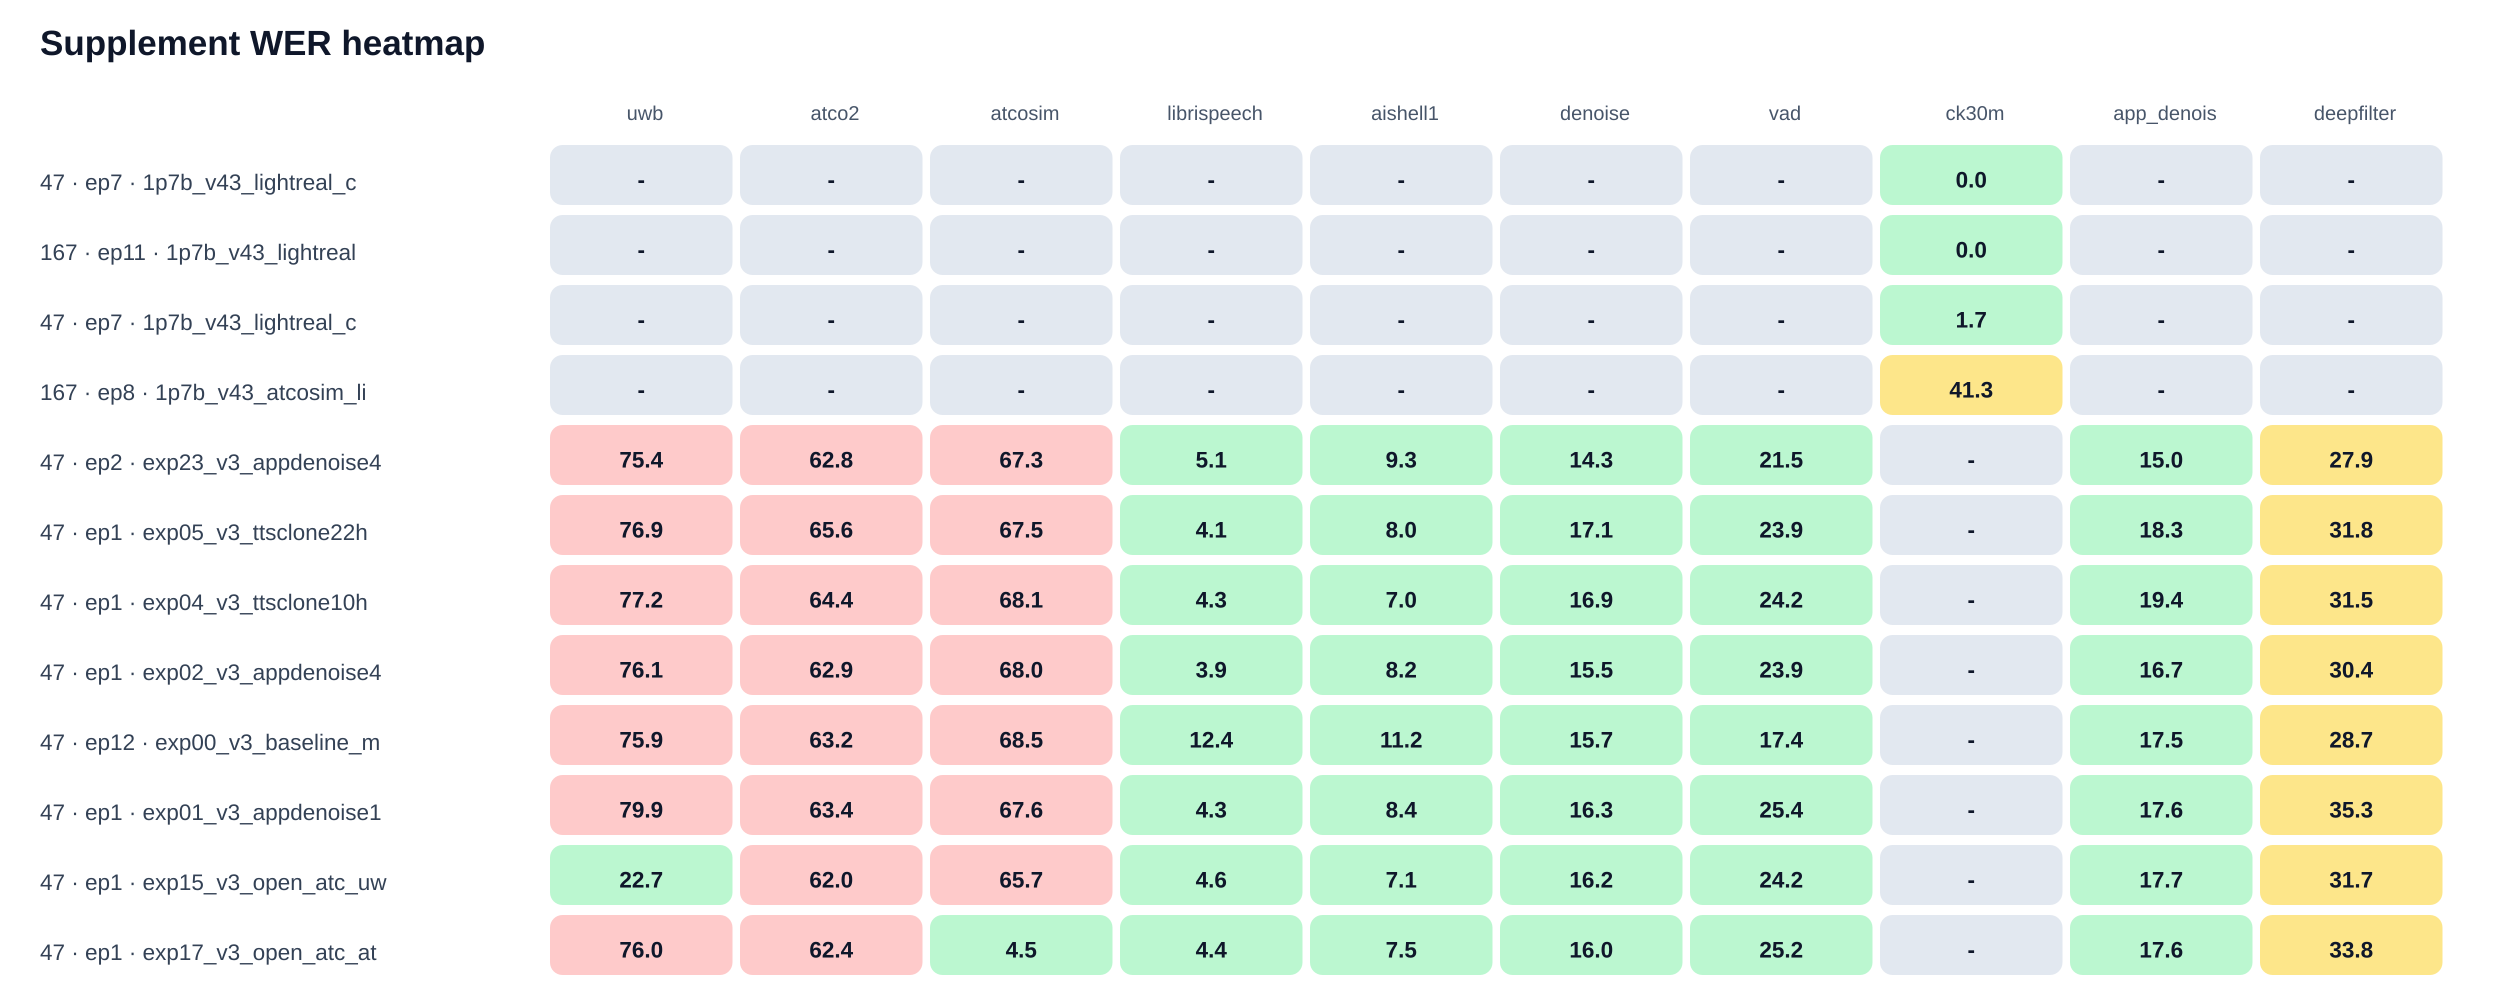
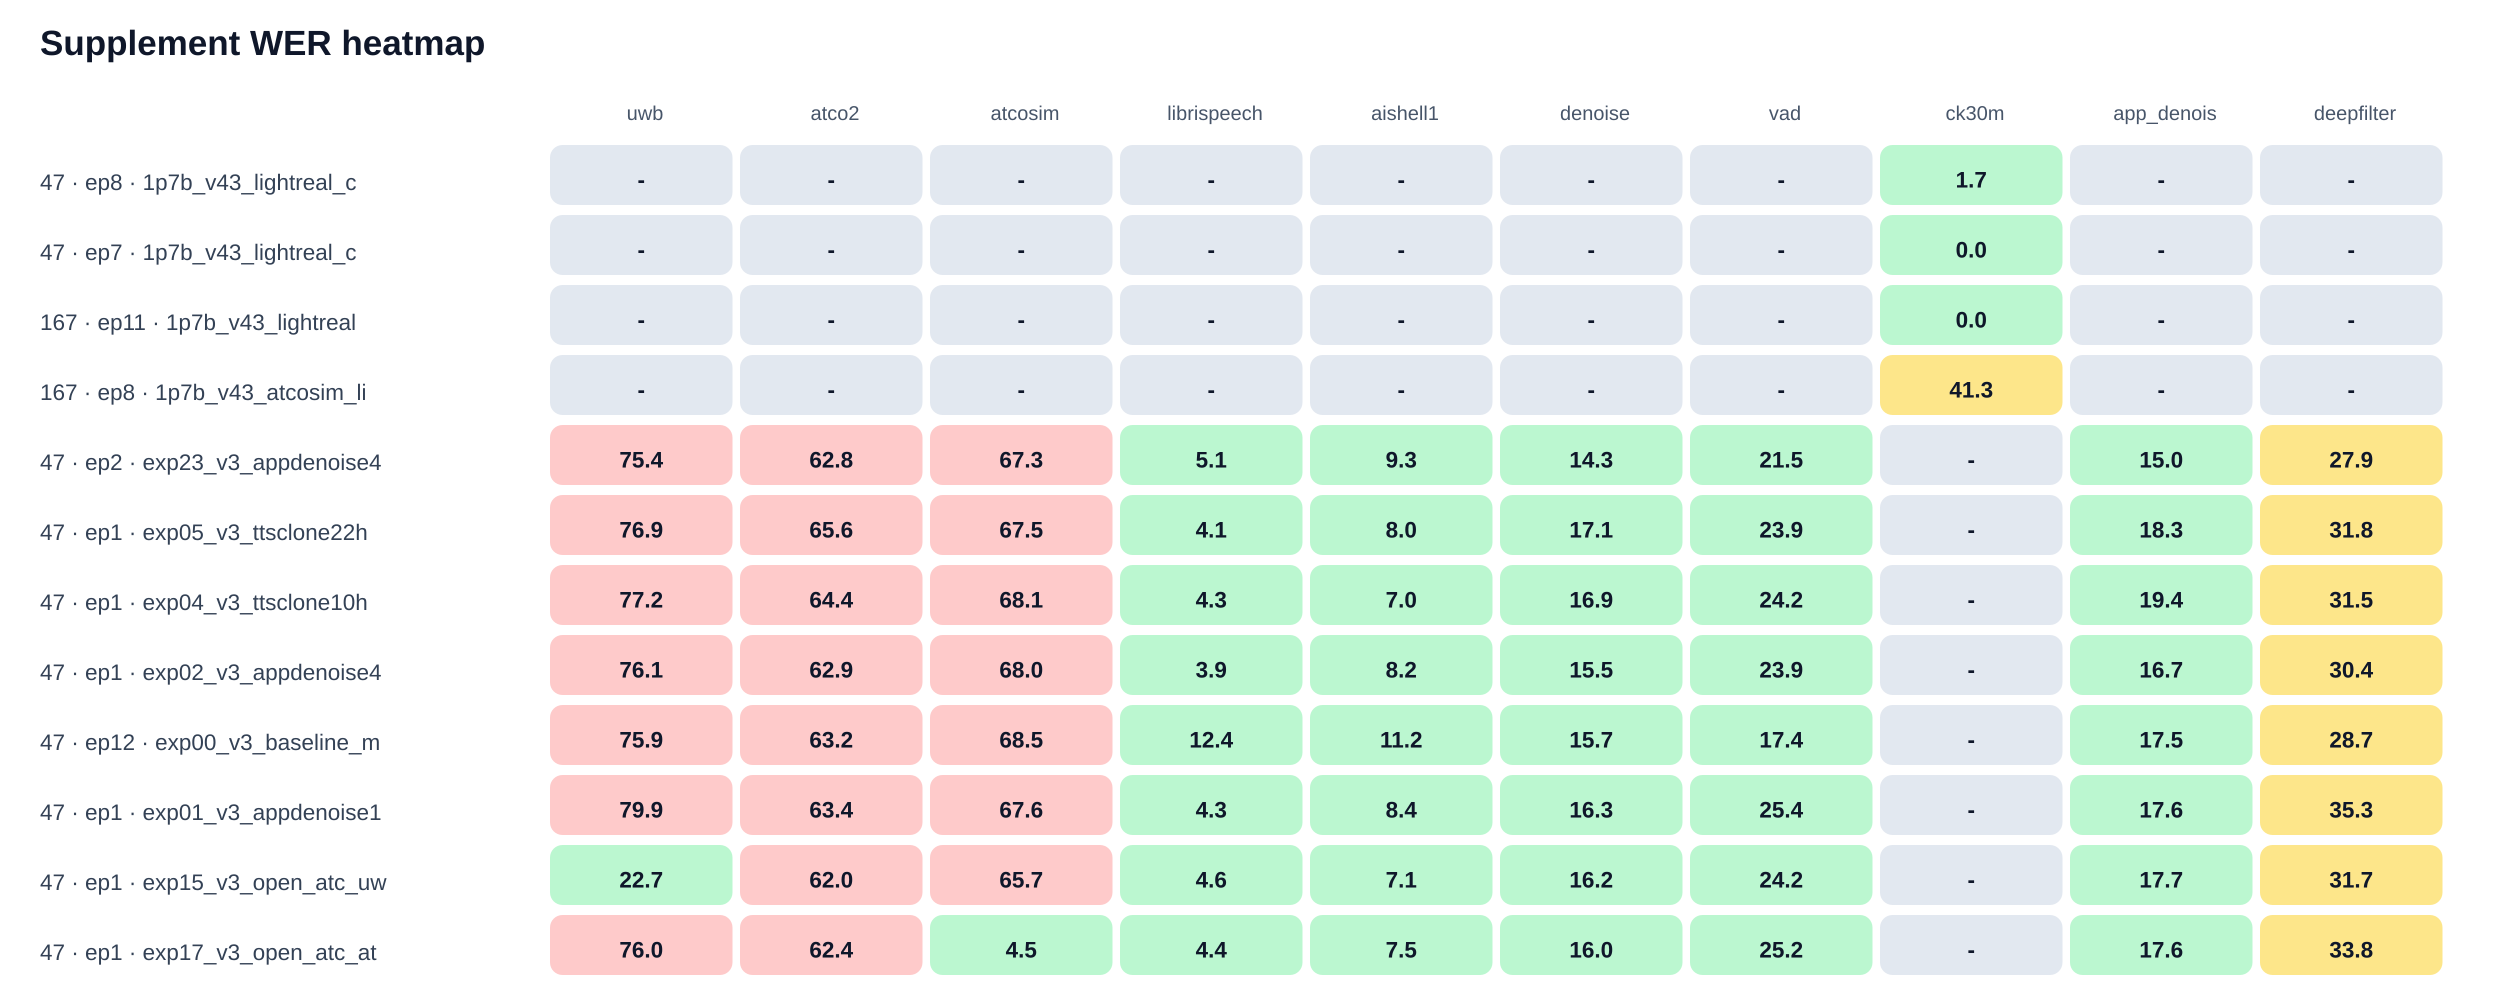
<svg xmlns="http://www.w3.org/2000/svg" width="100%" viewBox="0 0 1000 398" style="max-width:1000px;background:#ffffff;border:1px solid #e5e7eb;border-radius:10px;">
  <text x="16.0" y="22.0" font-size="14" fill="#0f172a" text-anchor="start" font-family="Arial, sans-serif" font-weight="700">Supplement WER heatmap</text>
  <text x="258.0" y="48.0" font-size="8" fill="#475569" text-anchor="middle" font-family="Arial, sans-serif" font-weight="400">uwb</text>
  <text x="334.0" y="48.0" font-size="8" fill="#475569" text-anchor="middle" font-family="Arial, sans-serif" font-weight="400">atco2</text>
  <text x="410.0" y="48.0" font-size="8" fill="#475569" text-anchor="middle" font-family="Arial, sans-serif" font-weight="400">atcosim</text>
  <text x="486.0" y="48.0" font-size="8" fill="#475569" text-anchor="middle" font-family="Arial, sans-serif" font-weight="400">librispeech</text>
  <text x="562.0" y="48.0" font-size="8" fill="#475569" text-anchor="middle" font-family="Arial, sans-serif" font-weight="400">aishell1</text>
  <text x="638.0" y="48.0" font-size="8" fill="#475569" text-anchor="middle" font-family="Arial, sans-serif" font-weight="400">denoise</text>
  <text x="714.0" y="48.0" font-size="8" fill="#475569" text-anchor="middle" font-family="Arial, sans-serif" font-weight="400">vad</text>
  <text x="790.0" y="48.0" font-size="8" fill="#475569" text-anchor="middle" font-family="Arial, sans-serif" font-weight="400">ck30m</text>
  <text x="866.0" y="48.0" font-size="8" fill="#475569" text-anchor="middle" font-family="Arial, sans-serif" font-weight="400">app_denois</text>
  <text x="942.0" y="48.0" font-size="8" fill="#475569" text-anchor="middle" font-family="Arial, sans-serif" font-weight="400">deepfilter</text>
-   <text x="16.0" y="76.0" font-size="9" fill="#334155" text-anchor="start" font-family="Arial, sans-serif" font-weight="400">47 · ep7 · 1p7b_v43_lightreal_c</text>
+   <text x="16.0" y="76.0" font-size="9" fill="#334155" text-anchor="start" font-family="Arial, sans-serif" font-weight="400">47 · ep8 · 1p7b_v43_lightreal_c</text>
  <rect x="220" y="58" width="73" height="24" rx="5" fill="#e2e8f0" />
  <text x="256.5" y="75.0" font-size="9" fill="#0f172a" text-anchor="middle" font-family="Arial, sans-serif" font-weight="700">-</text>
  <rect x="296" y="58" width="73" height="24" rx="5" fill="#e2e8f0" />
  <text x="332.5" y="75.0" font-size="9" fill="#0f172a" text-anchor="middle" font-family="Arial, sans-serif" font-weight="700">-</text>
  <rect x="372" y="58" width="73" height="24" rx="5" fill="#e2e8f0" />
  <text x="408.5" y="75.0" font-size="9" fill="#0f172a" text-anchor="middle" font-family="Arial, sans-serif" font-weight="700">-</text>
  <rect x="448" y="58" width="73" height="24" rx="5" fill="#e2e8f0" />
  <text x="484.5" y="75.0" font-size="9" fill="#0f172a" text-anchor="middle" font-family="Arial, sans-serif" font-weight="700">-</text>
  <rect x="524" y="58" width="73" height="24" rx="5" fill="#e2e8f0" />
  <text x="560.5" y="75.0" font-size="9" fill="#0f172a" text-anchor="middle" font-family="Arial, sans-serif" font-weight="700">-</text>
  <rect x="600" y="58" width="73" height="24" rx="5" fill="#e2e8f0" />
  <text x="636.5" y="75.0" font-size="9" fill="#0f172a" text-anchor="middle" font-family="Arial, sans-serif" font-weight="700">-</text>
  <rect x="676" y="58" width="73" height="24" rx="5" fill="#e2e8f0" />
  <text x="712.5" y="75.0" font-size="9" fill="#0f172a" text-anchor="middle" font-family="Arial, sans-serif" font-weight="700">-</text>
  <rect x="752" y="58" width="73" height="24" rx="5" fill="#bbf7d0" />
-   <text x="788.5" y="75.0" font-size="9" fill="#0f172a" text-anchor="middle" font-family="Arial, sans-serif" font-weight="700">0.0</text>
+   <text x="788.5" y="75.0" font-size="9" fill="#0f172a" text-anchor="middle" font-family="Arial, sans-serif" font-weight="700">1.7</text>
  <rect x="828" y="58" width="73" height="24" rx="5" fill="#e2e8f0" />
  <text x="864.5" y="75.0" font-size="9" fill="#0f172a" text-anchor="middle" font-family="Arial, sans-serif" font-weight="700">-</text>
  <rect x="904" y="58" width="73" height="24" rx="5" fill="#e2e8f0" />
  <text x="940.5" y="75.0" font-size="9" fill="#0f172a" text-anchor="middle" font-family="Arial, sans-serif" font-weight="700">-</text>
-   <text x="16.0" y="104.0" font-size="9" fill="#334155" text-anchor="start" font-family="Arial, sans-serif" font-weight="400">167 · ep11 · 1p7b_v43_lightreal</text>
+   <text x="16.0" y="104.0" font-size="9" fill="#334155" text-anchor="start" font-family="Arial, sans-serif" font-weight="400">47 · ep7 · 1p7b_v43_lightreal_c</text>
  <rect x="220" y="86" width="73" height="24" rx="5" fill="#e2e8f0" />
  <text x="256.5" y="103.0" font-size="9" fill="#0f172a" text-anchor="middle" font-family="Arial, sans-serif" font-weight="700">-</text>
  <rect x="296" y="86" width="73" height="24" rx="5" fill="#e2e8f0" />
  <text x="332.5" y="103.0" font-size="9" fill="#0f172a" text-anchor="middle" font-family="Arial, sans-serif" font-weight="700">-</text>
  <rect x="372" y="86" width="73" height="24" rx="5" fill="#e2e8f0" />
  <text x="408.5" y="103.0" font-size="9" fill="#0f172a" text-anchor="middle" font-family="Arial, sans-serif" font-weight="700">-</text>
  <rect x="448" y="86" width="73" height="24" rx="5" fill="#e2e8f0" />
  <text x="484.5" y="103.0" font-size="9" fill="#0f172a" text-anchor="middle" font-family="Arial, sans-serif" font-weight="700">-</text>
  <rect x="524" y="86" width="73" height="24" rx="5" fill="#e2e8f0" />
  <text x="560.5" y="103.0" font-size="9" fill="#0f172a" text-anchor="middle" font-family="Arial, sans-serif" font-weight="700">-</text>
  <rect x="600" y="86" width="73" height="24" rx="5" fill="#e2e8f0" />
  <text x="636.5" y="103.0" font-size="9" fill="#0f172a" text-anchor="middle" font-family="Arial, sans-serif" font-weight="700">-</text>
  <rect x="676" y="86" width="73" height="24" rx="5" fill="#e2e8f0" />
  <text x="712.5" y="103.0" font-size="9" fill="#0f172a" text-anchor="middle" font-family="Arial, sans-serif" font-weight="700">-</text>
  <rect x="752" y="86" width="73" height="24" rx="5" fill="#bbf7d0" />
  <text x="788.5" y="103.0" font-size="9" fill="#0f172a" text-anchor="middle" font-family="Arial, sans-serif" font-weight="700">0.0</text>
  <rect x="828" y="86" width="73" height="24" rx="5" fill="#e2e8f0" />
  <text x="864.5" y="103.0" font-size="9" fill="#0f172a" text-anchor="middle" font-family="Arial, sans-serif" font-weight="700">-</text>
  <rect x="904" y="86" width="73" height="24" rx="5" fill="#e2e8f0" />
  <text x="940.5" y="103.0" font-size="9" fill="#0f172a" text-anchor="middle" font-family="Arial, sans-serif" font-weight="700">-</text>
-   <text x="16.0" y="132.0" font-size="9" fill="#334155" text-anchor="start" font-family="Arial, sans-serif" font-weight="400">47 · ep7 · 1p7b_v43_lightreal_c</text>
+   <text x="16.0" y="132.0" font-size="9" fill="#334155" text-anchor="start" font-family="Arial, sans-serif" font-weight="400">167 · ep11 · 1p7b_v43_lightreal</text>
  <rect x="220" y="114" width="73" height="24" rx="5" fill="#e2e8f0" />
  <text x="256.5" y="131.0" font-size="9" fill="#0f172a" text-anchor="middle" font-family="Arial, sans-serif" font-weight="700">-</text>
  <rect x="296" y="114" width="73" height="24" rx="5" fill="#e2e8f0" />
  <text x="332.5" y="131.0" font-size="9" fill="#0f172a" text-anchor="middle" font-family="Arial, sans-serif" font-weight="700">-</text>
  <rect x="372" y="114" width="73" height="24" rx="5" fill="#e2e8f0" />
  <text x="408.5" y="131.0" font-size="9" fill="#0f172a" text-anchor="middle" font-family="Arial, sans-serif" font-weight="700">-</text>
  <rect x="448" y="114" width="73" height="24" rx="5" fill="#e2e8f0" />
  <text x="484.5" y="131.0" font-size="9" fill="#0f172a" text-anchor="middle" font-family="Arial, sans-serif" font-weight="700">-</text>
  <rect x="524" y="114" width="73" height="24" rx="5" fill="#e2e8f0" />
  <text x="560.5" y="131.0" font-size="9" fill="#0f172a" text-anchor="middle" font-family="Arial, sans-serif" font-weight="700">-</text>
  <rect x="600" y="114" width="73" height="24" rx="5" fill="#e2e8f0" />
  <text x="636.5" y="131.0" font-size="9" fill="#0f172a" text-anchor="middle" font-family="Arial, sans-serif" font-weight="700">-</text>
  <rect x="676" y="114" width="73" height="24" rx="5" fill="#e2e8f0" />
  <text x="712.5" y="131.0" font-size="9" fill="#0f172a" text-anchor="middle" font-family="Arial, sans-serif" font-weight="700">-</text>
  <rect x="752" y="114" width="73" height="24" rx="5" fill="#bbf7d0" />
-   <text x="788.5" y="131.0" font-size="9" fill="#0f172a" text-anchor="middle" font-family="Arial, sans-serif" font-weight="700">1.7</text>
+   <text x="788.5" y="131.0" font-size="9" fill="#0f172a" text-anchor="middle" font-family="Arial, sans-serif" font-weight="700">0.0</text>
  <rect x="828" y="114" width="73" height="24" rx="5" fill="#e2e8f0" />
  <text x="864.5" y="131.0" font-size="9" fill="#0f172a" text-anchor="middle" font-family="Arial, sans-serif" font-weight="700">-</text>
  <rect x="904" y="114" width="73" height="24" rx="5" fill="#e2e8f0" />
  <text x="940.5" y="131.0" font-size="9" fill="#0f172a" text-anchor="middle" font-family="Arial, sans-serif" font-weight="700">-</text>
  <text x="16.0" y="160.0" font-size="9" fill="#334155" text-anchor="start" font-family="Arial, sans-serif" font-weight="400">167 · ep8 · 1p7b_v43_atcosim_li</text>
  <rect x="220" y="142" width="73" height="24" rx="5" fill="#e2e8f0" />
  <text x="256.5" y="159.0" font-size="9" fill="#0f172a" text-anchor="middle" font-family="Arial, sans-serif" font-weight="700">-</text>
  <rect x="296" y="142" width="73" height="24" rx="5" fill="#e2e8f0" />
  <text x="332.5" y="159.0" font-size="9" fill="#0f172a" text-anchor="middle" font-family="Arial, sans-serif" font-weight="700">-</text>
  <rect x="372" y="142" width="73" height="24" rx="5" fill="#e2e8f0" />
  <text x="408.5" y="159.0" font-size="9" fill="#0f172a" text-anchor="middle" font-family="Arial, sans-serif" font-weight="700">-</text>
  <rect x="448" y="142" width="73" height="24" rx="5" fill="#e2e8f0" />
  <text x="484.5" y="159.0" font-size="9" fill="#0f172a" text-anchor="middle" font-family="Arial, sans-serif" font-weight="700">-</text>
  <rect x="524" y="142" width="73" height="24" rx="5" fill="#e2e8f0" />
  <text x="560.5" y="159.0" font-size="9" fill="#0f172a" text-anchor="middle" font-family="Arial, sans-serif" font-weight="700">-</text>
  <rect x="600" y="142" width="73" height="24" rx="5" fill="#e2e8f0" />
  <text x="636.5" y="159.0" font-size="9" fill="#0f172a" text-anchor="middle" font-family="Arial, sans-serif" font-weight="700">-</text>
  <rect x="676" y="142" width="73" height="24" rx="5" fill="#e2e8f0" />
  <text x="712.5" y="159.0" font-size="9" fill="#0f172a" text-anchor="middle" font-family="Arial, sans-serif" font-weight="700">-</text>
  <rect x="752" y="142" width="73" height="24" rx="5" fill="#fde68a" />
  <text x="788.5" y="159.0" font-size="9" fill="#0f172a" text-anchor="middle" font-family="Arial, sans-serif" font-weight="700">41.3</text>
  <rect x="828" y="142" width="73" height="24" rx="5" fill="#e2e8f0" />
  <text x="864.5" y="159.0" font-size="9" fill="#0f172a" text-anchor="middle" font-family="Arial, sans-serif" font-weight="700">-</text>
  <rect x="904" y="142" width="73" height="24" rx="5" fill="#e2e8f0" />
  <text x="940.5" y="159.0" font-size="9" fill="#0f172a" text-anchor="middle" font-family="Arial, sans-serif" font-weight="700">-</text>
  <text x="16.0" y="188.0" font-size="9" fill="#334155" text-anchor="start" font-family="Arial, sans-serif" font-weight="400">47 · ep2 · exp23_v3_appdenoise4</text>
  <rect x="220" y="170" width="73" height="24" rx="5" fill="#fecaca" />
  <text x="256.5" y="187.0" font-size="9" fill="#0f172a" text-anchor="middle" font-family="Arial, sans-serif" font-weight="700">75.4</text>
  <rect x="296" y="170" width="73" height="24" rx="5" fill="#fecaca" />
  <text x="332.5" y="187.0" font-size="9" fill="#0f172a" text-anchor="middle" font-family="Arial, sans-serif" font-weight="700">62.8</text>
  <rect x="372" y="170" width="73" height="24" rx="5" fill="#fecaca" />
  <text x="408.5" y="187.0" font-size="9" fill="#0f172a" text-anchor="middle" font-family="Arial, sans-serif" font-weight="700">67.3</text>
  <rect x="448" y="170" width="73" height="24" rx="5" fill="#bbf7d0" />
  <text x="484.5" y="187.0" font-size="9" fill="#0f172a" text-anchor="middle" font-family="Arial, sans-serif" font-weight="700">5.1</text>
  <rect x="524" y="170" width="73" height="24" rx="5" fill="#bbf7d0" />
  <text x="560.5" y="187.0" font-size="9" fill="#0f172a" text-anchor="middle" font-family="Arial, sans-serif" font-weight="700">9.3</text>
  <rect x="600" y="170" width="73" height="24" rx="5" fill="#bbf7d0" />
  <text x="636.5" y="187.0" font-size="9" fill="#0f172a" text-anchor="middle" font-family="Arial, sans-serif" font-weight="700">14.3</text>
  <rect x="676" y="170" width="73" height="24" rx="5" fill="#bbf7d0" />
  <text x="712.5" y="187.0" font-size="9" fill="#0f172a" text-anchor="middle" font-family="Arial, sans-serif" font-weight="700">21.5</text>
  <rect x="752" y="170" width="73" height="24" rx="5" fill="#e2e8f0" />
  <text x="788.5" y="187.0" font-size="9" fill="#0f172a" text-anchor="middle" font-family="Arial, sans-serif" font-weight="700">-</text>
  <rect x="828" y="170" width="73" height="24" rx="5" fill="#bbf7d0" />
  <text x="864.5" y="187.0" font-size="9" fill="#0f172a" text-anchor="middle" font-family="Arial, sans-serif" font-weight="700">15.0</text>
  <rect x="904" y="170" width="73" height="24" rx="5" fill="#fde68a" />
  <text x="940.5" y="187.0" font-size="9" fill="#0f172a" text-anchor="middle" font-family="Arial, sans-serif" font-weight="700">27.9</text>
  <text x="16.0" y="216.0" font-size="9" fill="#334155" text-anchor="start" font-family="Arial, sans-serif" font-weight="400">47 · ep1 · exp05_v3_ttsclone22h</text>
  <rect x="220" y="198" width="73" height="24" rx="5" fill="#fecaca" />
  <text x="256.5" y="215.0" font-size="9" fill="#0f172a" text-anchor="middle" font-family="Arial, sans-serif" font-weight="700">76.9</text>
  <rect x="296" y="198" width="73" height="24" rx="5" fill="#fecaca" />
  <text x="332.5" y="215.0" font-size="9" fill="#0f172a" text-anchor="middle" font-family="Arial, sans-serif" font-weight="700">65.6</text>
  <rect x="372" y="198" width="73" height="24" rx="5" fill="#fecaca" />
  <text x="408.5" y="215.0" font-size="9" fill="#0f172a" text-anchor="middle" font-family="Arial, sans-serif" font-weight="700">67.5</text>
  <rect x="448" y="198" width="73" height="24" rx="5" fill="#bbf7d0" />
  <text x="484.5" y="215.0" font-size="9" fill="#0f172a" text-anchor="middle" font-family="Arial, sans-serif" font-weight="700">4.1</text>
  <rect x="524" y="198" width="73" height="24" rx="5" fill="#bbf7d0" />
  <text x="560.5" y="215.0" font-size="9" fill="#0f172a" text-anchor="middle" font-family="Arial, sans-serif" font-weight="700">8.0</text>
  <rect x="600" y="198" width="73" height="24" rx="5" fill="#bbf7d0" />
  <text x="636.5" y="215.0" font-size="9" fill="#0f172a" text-anchor="middle" font-family="Arial, sans-serif" font-weight="700">17.1</text>
  <rect x="676" y="198" width="73" height="24" rx="5" fill="#bbf7d0" />
  <text x="712.5" y="215.0" font-size="9" fill="#0f172a" text-anchor="middle" font-family="Arial, sans-serif" font-weight="700">23.9</text>
  <rect x="752" y="198" width="73" height="24" rx="5" fill="#e2e8f0" />
  <text x="788.5" y="215.0" font-size="9" fill="#0f172a" text-anchor="middle" font-family="Arial, sans-serif" font-weight="700">-</text>
  <rect x="828" y="198" width="73" height="24" rx="5" fill="#bbf7d0" />
  <text x="864.5" y="215.0" font-size="9" fill="#0f172a" text-anchor="middle" font-family="Arial, sans-serif" font-weight="700">18.3</text>
  <rect x="904" y="198" width="73" height="24" rx="5" fill="#fde68a" />
  <text x="940.5" y="215.0" font-size="9" fill="#0f172a" text-anchor="middle" font-family="Arial, sans-serif" font-weight="700">31.8</text>
  <text x="16.0" y="244.0" font-size="9" fill="#334155" text-anchor="start" font-family="Arial, sans-serif" font-weight="400">47 · ep1 · exp04_v3_ttsclone10h</text>
  <rect x="220" y="226" width="73" height="24" rx="5" fill="#fecaca" />
  <text x="256.5" y="243.0" font-size="9" fill="#0f172a" text-anchor="middle" font-family="Arial, sans-serif" font-weight="700">77.2</text>
  <rect x="296" y="226" width="73" height="24" rx="5" fill="#fecaca" />
  <text x="332.5" y="243.0" font-size="9" fill="#0f172a" text-anchor="middle" font-family="Arial, sans-serif" font-weight="700">64.4</text>
  <rect x="372" y="226" width="73" height="24" rx="5" fill="#fecaca" />
  <text x="408.5" y="243.0" font-size="9" fill="#0f172a" text-anchor="middle" font-family="Arial, sans-serif" font-weight="700">68.1</text>
  <rect x="448" y="226" width="73" height="24" rx="5" fill="#bbf7d0" />
  <text x="484.5" y="243.0" font-size="9" fill="#0f172a" text-anchor="middle" font-family="Arial, sans-serif" font-weight="700">4.3</text>
  <rect x="524" y="226" width="73" height="24" rx="5" fill="#bbf7d0" />
  <text x="560.5" y="243.0" font-size="9" fill="#0f172a" text-anchor="middle" font-family="Arial, sans-serif" font-weight="700">7.0</text>
  <rect x="600" y="226" width="73" height="24" rx="5" fill="#bbf7d0" />
  <text x="636.5" y="243.0" font-size="9" fill="#0f172a" text-anchor="middle" font-family="Arial, sans-serif" font-weight="700">16.9</text>
  <rect x="676" y="226" width="73" height="24" rx="5" fill="#bbf7d0" />
  <text x="712.5" y="243.0" font-size="9" fill="#0f172a" text-anchor="middle" font-family="Arial, sans-serif" font-weight="700">24.2</text>
  <rect x="752" y="226" width="73" height="24" rx="5" fill="#e2e8f0" />
  <text x="788.5" y="243.0" font-size="9" fill="#0f172a" text-anchor="middle" font-family="Arial, sans-serif" font-weight="700">-</text>
  <rect x="828" y="226" width="73" height="24" rx="5" fill="#bbf7d0" />
  <text x="864.5" y="243.0" font-size="9" fill="#0f172a" text-anchor="middle" font-family="Arial, sans-serif" font-weight="700">19.4</text>
  <rect x="904" y="226" width="73" height="24" rx="5" fill="#fde68a" />
  <text x="940.5" y="243.0" font-size="9" fill="#0f172a" text-anchor="middle" font-family="Arial, sans-serif" font-weight="700">31.5</text>
  <text x="16.0" y="272.0" font-size="9" fill="#334155" text-anchor="start" font-family="Arial, sans-serif" font-weight="400">47 · ep1 · exp02_v3_appdenoise4</text>
  <rect x="220" y="254" width="73" height="24" rx="5" fill="#fecaca" />
  <text x="256.5" y="271.0" font-size="9" fill="#0f172a" text-anchor="middle" font-family="Arial, sans-serif" font-weight="700">76.1</text>
  <rect x="296" y="254" width="73" height="24" rx="5" fill="#fecaca" />
  <text x="332.5" y="271.0" font-size="9" fill="#0f172a" text-anchor="middle" font-family="Arial, sans-serif" font-weight="700">62.9</text>
  <rect x="372" y="254" width="73" height="24" rx="5" fill="#fecaca" />
  <text x="408.5" y="271.0" font-size="9" fill="#0f172a" text-anchor="middle" font-family="Arial, sans-serif" font-weight="700">68.0</text>
  <rect x="448" y="254" width="73" height="24" rx="5" fill="#bbf7d0" />
  <text x="484.5" y="271.0" font-size="9" fill="#0f172a" text-anchor="middle" font-family="Arial, sans-serif" font-weight="700">3.9</text>
  <rect x="524" y="254" width="73" height="24" rx="5" fill="#bbf7d0" />
  <text x="560.5" y="271.0" font-size="9" fill="#0f172a" text-anchor="middle" font-family="Arial, sans-serif" font-weight="700">8.2</text>
  <rect x="600" y="254" width="73" height="24" rx="5" fill="#bbf7d0" />
  <text x="636.5" y="271.0" font-size="9" fill="#0f172a" text-anchor="middle" font-family="Arial, sans-serif" font-weight="700">15.5</text>
  <rect x="676" y="254" width="73" height="24" rx="5" fill="#bbf7d0" />
  <text x="712.5" y="271.0" font-size="9" fill="#0f172a" text-anchor="middle" font-family="Arial, sans-serif" font-weight="700">23.9</text>
  <rect x="752" y="254" width="73" height="24" rx="5" fill="#e2e8f0" />
  <text x="788.5" y="271.0" font-size="9" fill="#0f172a" text-anchor="middle" font-family="Arial, sans-serif" font-weight="700">-</text>
  <rect x="828" y="254" width="73" height="24" rx="5" fill="#bbf7d0" />
  <text x="864.5" y="271.0" font-size="9" fill="#0f172a" text-anchor="middle" font-family="Arial, sans-serif" font-weight="700">16.7</text>
  <rect x="904" y="254" width="73" height="24" rx="5" fill="#fde68a" />
  <text x="940.5" y="271.0" font-size="9" fill="#0f172a" text-anchor="middle" font-family="Arial, sans-serif" font-weight="700">30.4</text>
  <text x="16.0" y="300.0" font-size="9" fill="#334155" text-anchor="start" font-family="Arial, sans-serif" font-weight="400">47 · ep12 · exp00_v3_baseline_m</text>
  <rect x="220" y="282" width="73" height="24" rx="5" fill="#fecaca" />
  <text x="256.5" y="299.0" font-size="9" fill="#0f172a" text-anchor="middle" font-family="Arial, sans-serif" font-weight="700">75.9</text>
  <rect x="296" y="282" width="73" height="24" rx="5" fill="#fecaca" />
  <text x="332.5" y="299.0" font-size="9" fill="#0f172a" text-anchor="middle" font-family="Arial, sans-serif" font-weight="700">63.2</text>
  <rect x="372" y="282" width="73" height="24" rx="5" fill="#fecaca" />
  <text x="408.5" y="299.0" font-size="9" fill="#0f172a" text-anchor="middle" font-family="Arial, sans-serif" font-weight="700">68.5</text>
  <rect x="448" y="282" width="73" height="24" rx="5" fill="#bbf7d0" />
  <text x="484.5" y="299.0" font-size="9" fill="#0f172a" text-anchor="middle" font-family="Arial, sans-serif" font-weight="700">12.4</text>
  <rect x="524" y="282" width="73" height="24" rx="5" fill="#bbf7d0" />
  <text x="560.5" y="299.0" font-size="9" fill="#0f172a" text-anchor="middle" font-family="Arial, sans-serif" font-weight="700">11.2</text>
  <rect x="600" y="282" width="73" height="24" rx="5" fill="#bbf7d0" />
  <text x="636.5" y="299.0" font-size="9" fill="#0f172a" text-anchor="middle" font-family="Arial, sans-serif" font-weight="700">15.7</text>
  <rect x="676" y="282" width="73" height="24" rx="5" fill="#bbf7d0" />
  <text x="712.5" y="299.0" font-size="9" fill="#0f172a" text-anchor="middle" font-family="Arial, sans-serif" font-weight="700">17.4</text>
  <rect x="752" y="282" width="73" height="24" rx="5" fill="#e2e8f0" />
  <text x="788.5" y="299.0" font-size="9" fill="#0f172a" text-anchor="middle" font-family="Arial, sans-serif" font-weight="700">-</text>
  <rect x="828" y="282" width="73" height="24" rx="5" fill="#bbf7d0" />
  <text x="864.5" y="299.0" font-size="9" fill="#0f172a" text-anchor="middle" font-family="Arial, sans-serif" font-weight="700">17.5</text>
  <rect x="904" y="282" width="73" height="24" rx="5" fill="#fde68a" />
  <text x="940.5" y="299.0" font-size="9" fill="#0f172a" text-anchor="middle" font-family="Arial, sans-serif" font-weight="700">28.7</text>
  <text x="16.0" y="328.0" font-size="9" fill="#334155" text-anchor="start" font-family="Arial, sans-serif" font-weight="400">47 · ep1 · exp01_v3_appdenoise1</text>
  <rect x="220" y="310" width="73" height="24" rx="5" fill="#fecaca" />
  <text x="256.5" y="327.0" font-size="9" fill="#0f172a" text-anchor="middle" font-family="Arial, sans-serif" font-weight="700">79.9</text>
  <rect x="296" y="310" width="73" height="24" rx="5" fill="#fecaca" />
  <text x="332.5" y="327.0" font-size="9" fill="#0f172a" text-anchor="middle" font-family="Arial, sans-serif" font-weight="700">63.4</text>
  <rect x="372" y="310" width="73" height="24" rx="5" fill="#fecaca" />
  <text x="408.5" y="327.0" font-size="9" fill="#0f172a" text-anchor="middle" font-family="Arial, sans-serif" font-weight="700">67.6</text>
  <rect x="448" y="310" width="73" height="24" rx="5" fill="#bbf7d0" />
  <text x="484.5" y="327.0" font-size="9" fill="#0f172a" text-anchor="middle" font-family="Arial, sans-serif" font-weight="700">4.3</text>
  <rect x="524" y="310" width="73" height="24" rx="5" fill="#bbf7d0" />
  <text x="560.5" y="327.0" font-size="9" fill="#0f172a" text-anchor="middle" font-family="Arial, sans-serif" font-weight="700">8.4</text>
  <rect x="600" y="310" width="73" height="24" rx="5" fill="#bbf7d0" />
  <text x="636.5" y="327.0" font-size="9" fill="#0f172a" text-anchor="middle" font-family="Arial, sans-serif" font-weight="700">16.3</text>
  <rect x="676" y="310" width="73" height="24" rx="5" fill="#bbf7d0" />
  <text x="712.5" y="327.0" font-size="9" fill="#0f172a" text-anchor="middle" font-family="Arial, sans-serif" font-weight="700">25.4</text>
  <rect x="752" y="310" width="73" height="24" rx="5" fill="#e2e8f0" />
  <text x="788.5" y="327.0" font-size="9" fill="#0f172a" text-anchor="middle" font-family="Arial, sans-serif" font-weight="700">-</text>
  <rect x="828" y="310" width="73" height="24" rx="5" fill="#bbf7d0" />
  <text x="864.5" y="327.0" font-size="9" fill="#0f172a" text-anchor="middle" font-family="Arial, sans-serif" font-weight="700">17.6</text>
  <rect x="904" y="310" width="73" height="24" rx="5" fill="#fde68a" />
  <text x="940.5" y="327.0" font-size="9" fill="#0f172a" text-anchor="middle" font-family="Arial, sans-serif" font-weight="700">35.3</text>
  <text x="16.0" y="356.0" font-size="9" fill="#334155" text-anchor="start" font-family="Arial, sans-serif" font-weight="400">47 · ep1 · exp15_v3_open_atc_uw</text>
  <rect x="220" y="338" width="73" height="24" rx="5" fill="#bbf7d0" />
  <text x="256.5" y="355.0" font-size="9" fill="#0f172a" text-anchor="middle" font-family="Arial, sans-serif" font-weight="700">22.7</text>
  <rect x="296" y="338" width="73" height="24" rx="5" fill="#fecaca" />
  <text x="332.5" y="355.0" font-size="9" fill="#0f172a" text-anchor="middle" font-family="Arial, sans-serif" font-weight="700">62.0</text>
  <rect x="372" y="338" width="73" height="24" rx="5" fill="#fecaca" />
  <text x="408.5" y="355.0" font-size="9" fill="#0f172a" text-anchor="middle" font-family="Arial, sans-serif" font-weight="700">65.7</text>
  <rect x="448" y="338" width="73" height="24" rx="5" fill="#bbf7d0" />
  <text x="484.5" y="355.0" font-size="9" fill="#0f172a" text-anchor="middle" font-family="Arial, sans-serif" font-weight="700">4.6</text>
  <rect x="524" y="338" width="73" height="24" rx="5" fill="#bbf7d0" />
  <text x="560.5" y="355.0" font-size="9" fill="#0f172a" text-anchor="middle" font-family="Arial, sans-serif" font-weight="700">7.1</text>
  <rect x="600" y="338" width="73" height="24" rx="5" fill="#bbf7d0" />
  <text x="636.5" y="355.0" font-size="9" fill="#0f172a" text-anchor="middle" font-family="Arial, sans-serif" font-weight="700">16.2</text>
  <rect x="676" y="338" width="73" height="24" rx="5" fill="#bbf7d0" />
  <text x="712.5" y="355.0" font-size="9" fill="#0f172a" text-anchor="middle" font-family="Arial, sans-serif" font-weight="700">24.2</text>
  <rect x="752" y="338" width="73" height="24" rx="5" fill="#e2e8f0" />
  <text x="788.5" y="355.0" font-size="9" fill="#0f172a" text-anchor="middle" font-family="Arial, sans-serif" font-weight="700">-</text>
  <rect x="828" y="338" width="73" height="24" rx="5" fill="#bbf7d0" />
  <text x="864.5" y="355.0" font-size="9" fill="#0f172a" text-anchor="middle" font-family="Arial, sans-serif" font-weight="700">17.7</text>
  <rect x="904" y="338" width="73" height="24" rx="5" fill="#fde68a" />
  <text x="940.5" y="355.0" font-size="9" fill="#0f172a" text-anchor="middle" font-family="Arial, sans-serif" font-weight="700">31.7</text>
  <text x="16.0" y="384.0" font-size="9" fill="#334155" text-anchor="start" font-family="Arial, sans-serif" font-weight="400">47 · ep1 · exp17_v3_open_atc_at</text>
  <rect x="220" y="366" width="73" height="24" rx="5" fill="#fecaca" />
  <text x="256.5" y="383.0" font-size="9" fill="#0f172a" text-anchor="middle" font-family="Arial, sans-serif" font-weight="700">76.0</text>
  <rect x="296" y="366" width="73" height="24" rx="5" fill="#fecaca" />
  <text x="332.5" y="383.0" font-size="9" fill="#0f172a" text-anchor="middle" font-family="Arial, sans-serif" font-weight="700">62.4</text>
  <rect x="372" y="366" width="73" height="24" rx="5" fill="#bbf7d0" />
  <text x="408.5" y="383.0" font-size="9" fill="#0f172a" text-anchor="middle" font-family="Arial, sans-serif" font-weight="700">4.5</text>
  <rect x="448" y="366" width="73" height="24" rx="5" fill="#bbf7d0" />
  <text x="484.5" y="383.0" font-size="9" fill="#0f172a" text-anchor="middle" font-family="Arial, sans-serif" font-weight="700">4.4</text>
  <rect x="524" y="366" width="73" height="24" rx="5" fill="#bbf7d0" />
  <text x="560.5" y="383.0" font-size="9" fill="#0f172a" text-anchor="middle" font-family="Arial, sans-serif" font-weight="700">7.5</text>
  <rect x="600" y="366" width="73" height="24" rx="5" fill="#bbf7d0" />
  <text x="636.5" y="383.0" font-size="9" fill="#0f172a" text-anchor="middle" font-family="Arial, sans-serif" font-weight="700">16.0</text>
  <rect x="676" y="366" width="73" height="24" rx="5" fill="#bbf7d0" />
  <text x="712.5" y="383.0" font-size="9" fill="#0f172a" text-anchor="middle" font-family="Arial, sans-serif" font-weight="700">25.2</text>
  <rect x="752" y="366" width="73" height="24" rx="5" fill="#e2e8f0" />
  <text x="788.5" y="383.0" font-size="9" fill="#0f172a" text-anchor="middle" font-family="Arial, sans-serif" font-weight="700">-</text>
  <rect x="828" y="366" width="73" height="24" rx="5" fill="#bbf7d0" />
  <text x="864.5" y="383.0" font-size="9" fill="#0f172a" text-anchor="middle" font-family="Arial, sans-serif" font-weight="700">17.6</text>
  <rect x="904" y="366" width="73" height="24" rx="5" fill="#fde68a" />
  <text x="940.5" y="383.0" font-size="9" fill="#0f172a" text-anchor="middle" font-family="Arial, sans-serif" font-weight="700">33.8</text>
</svg>
